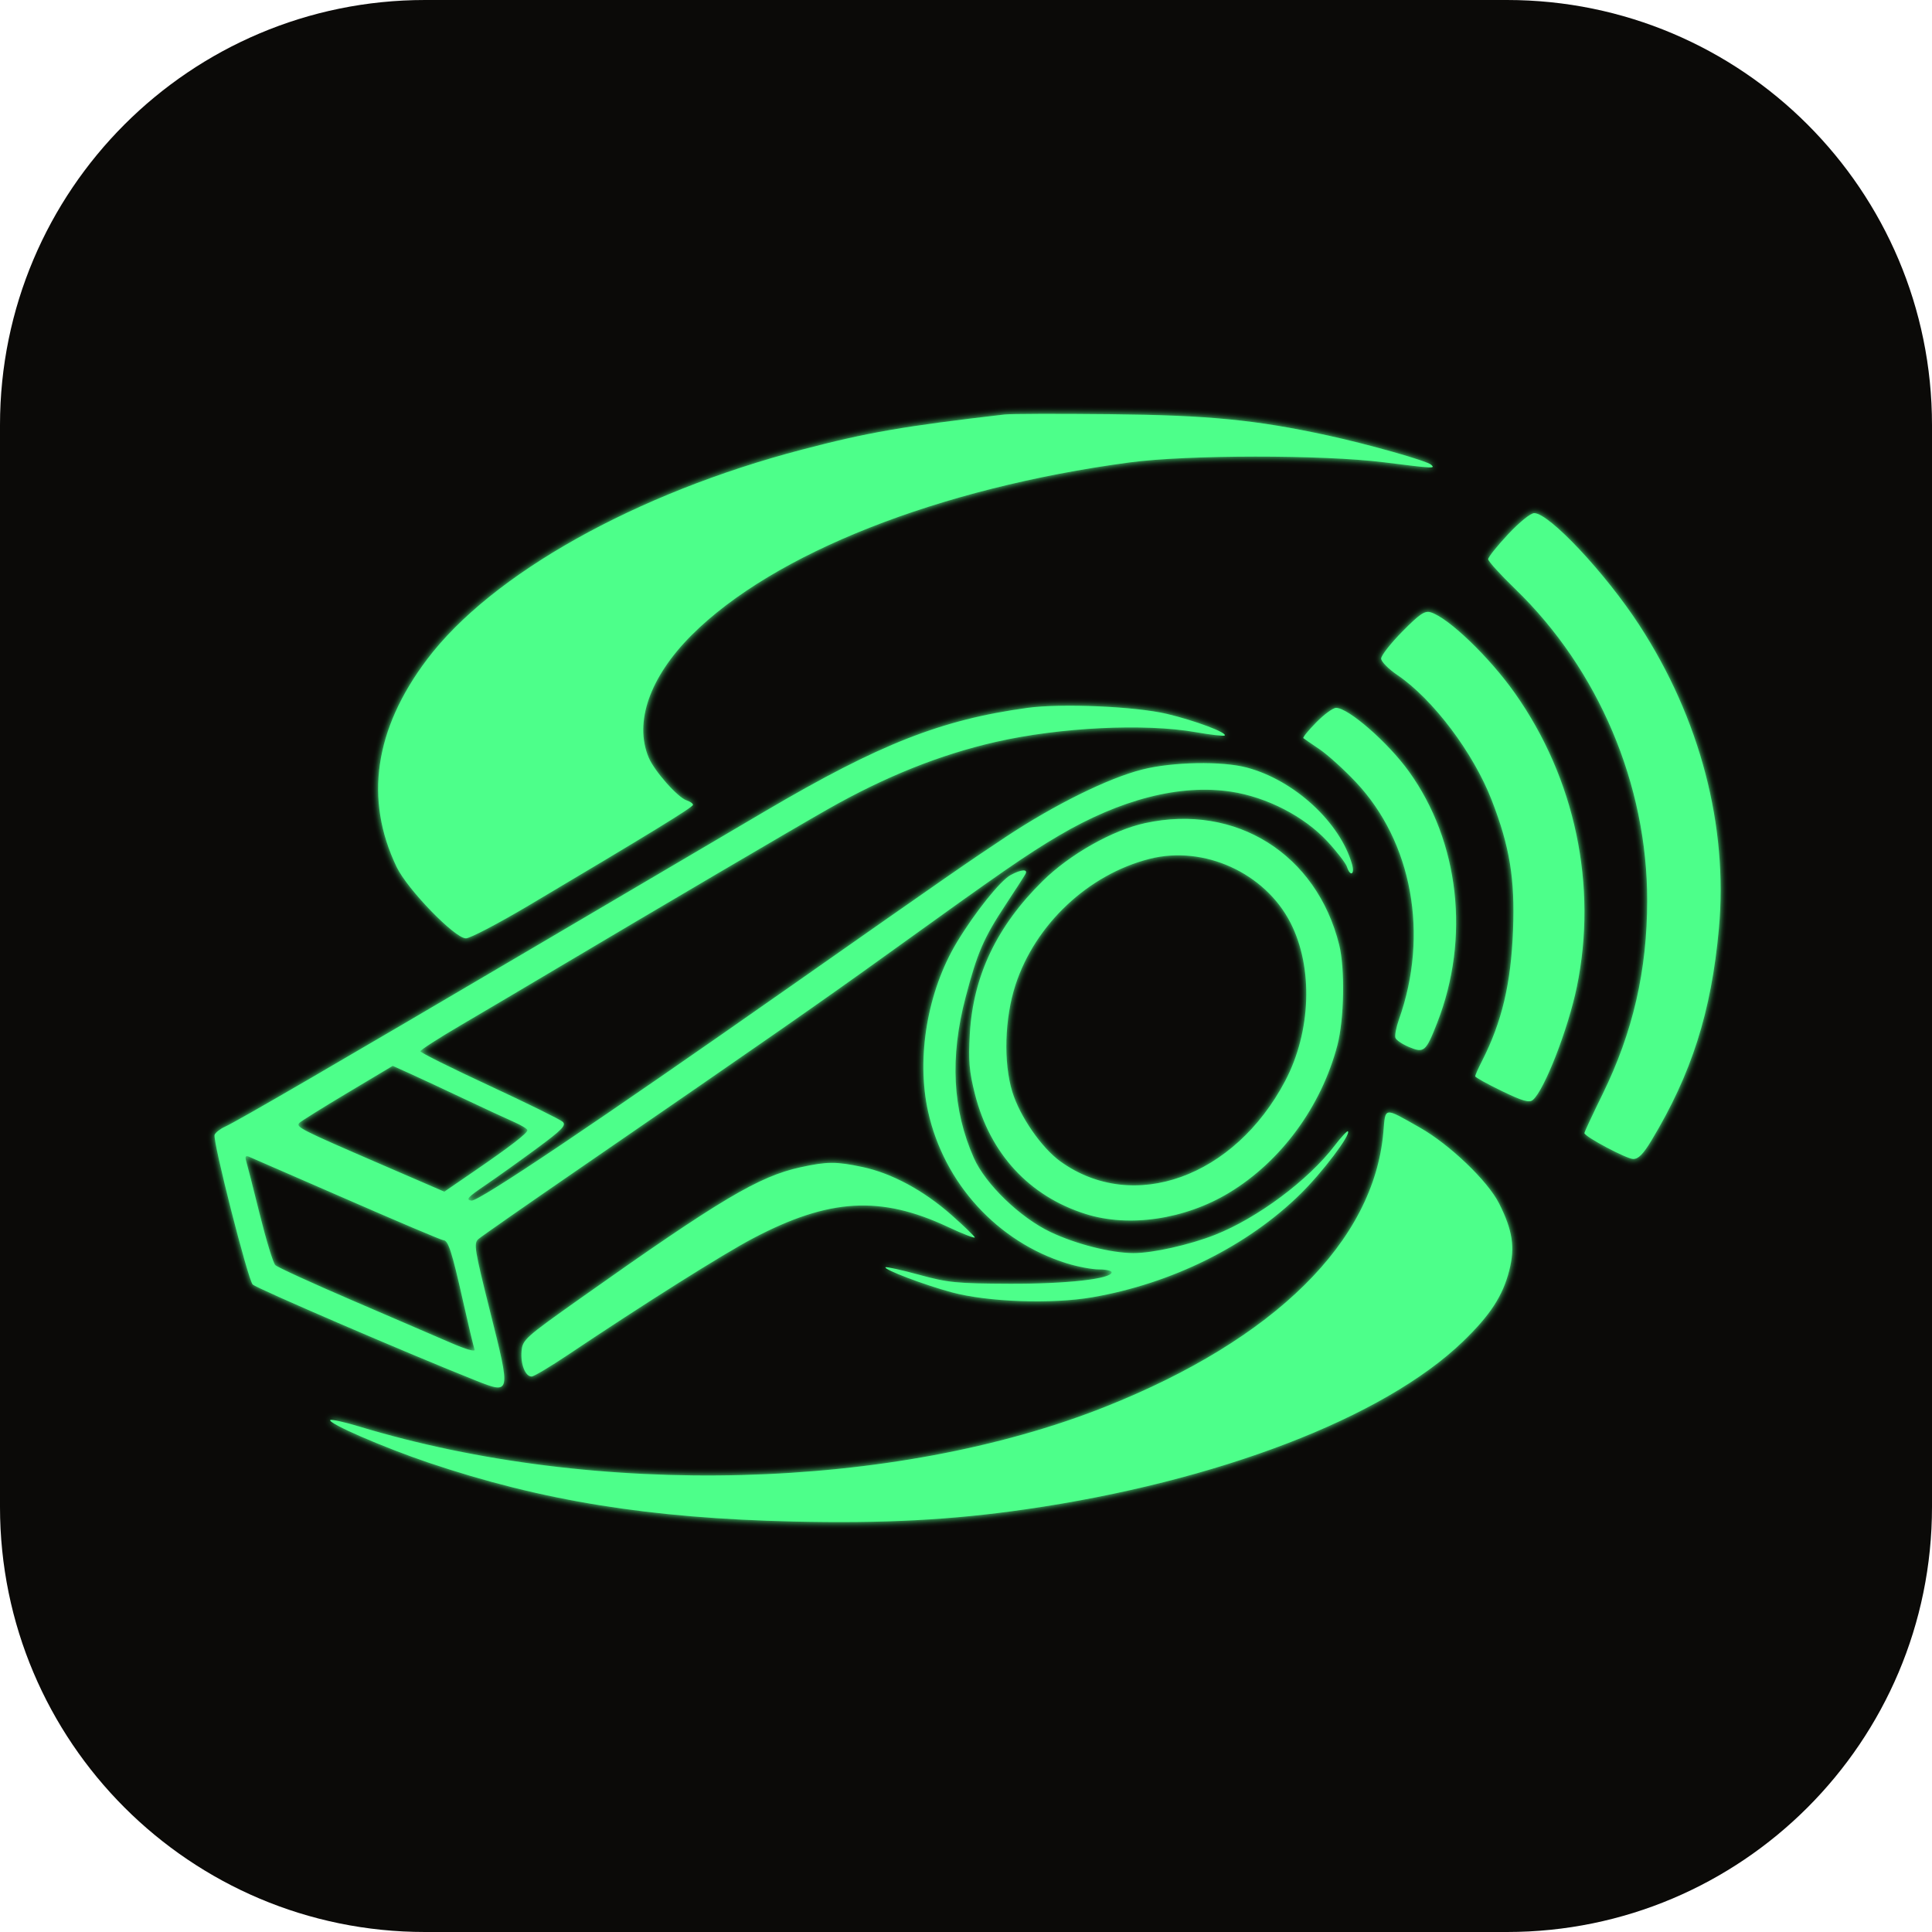
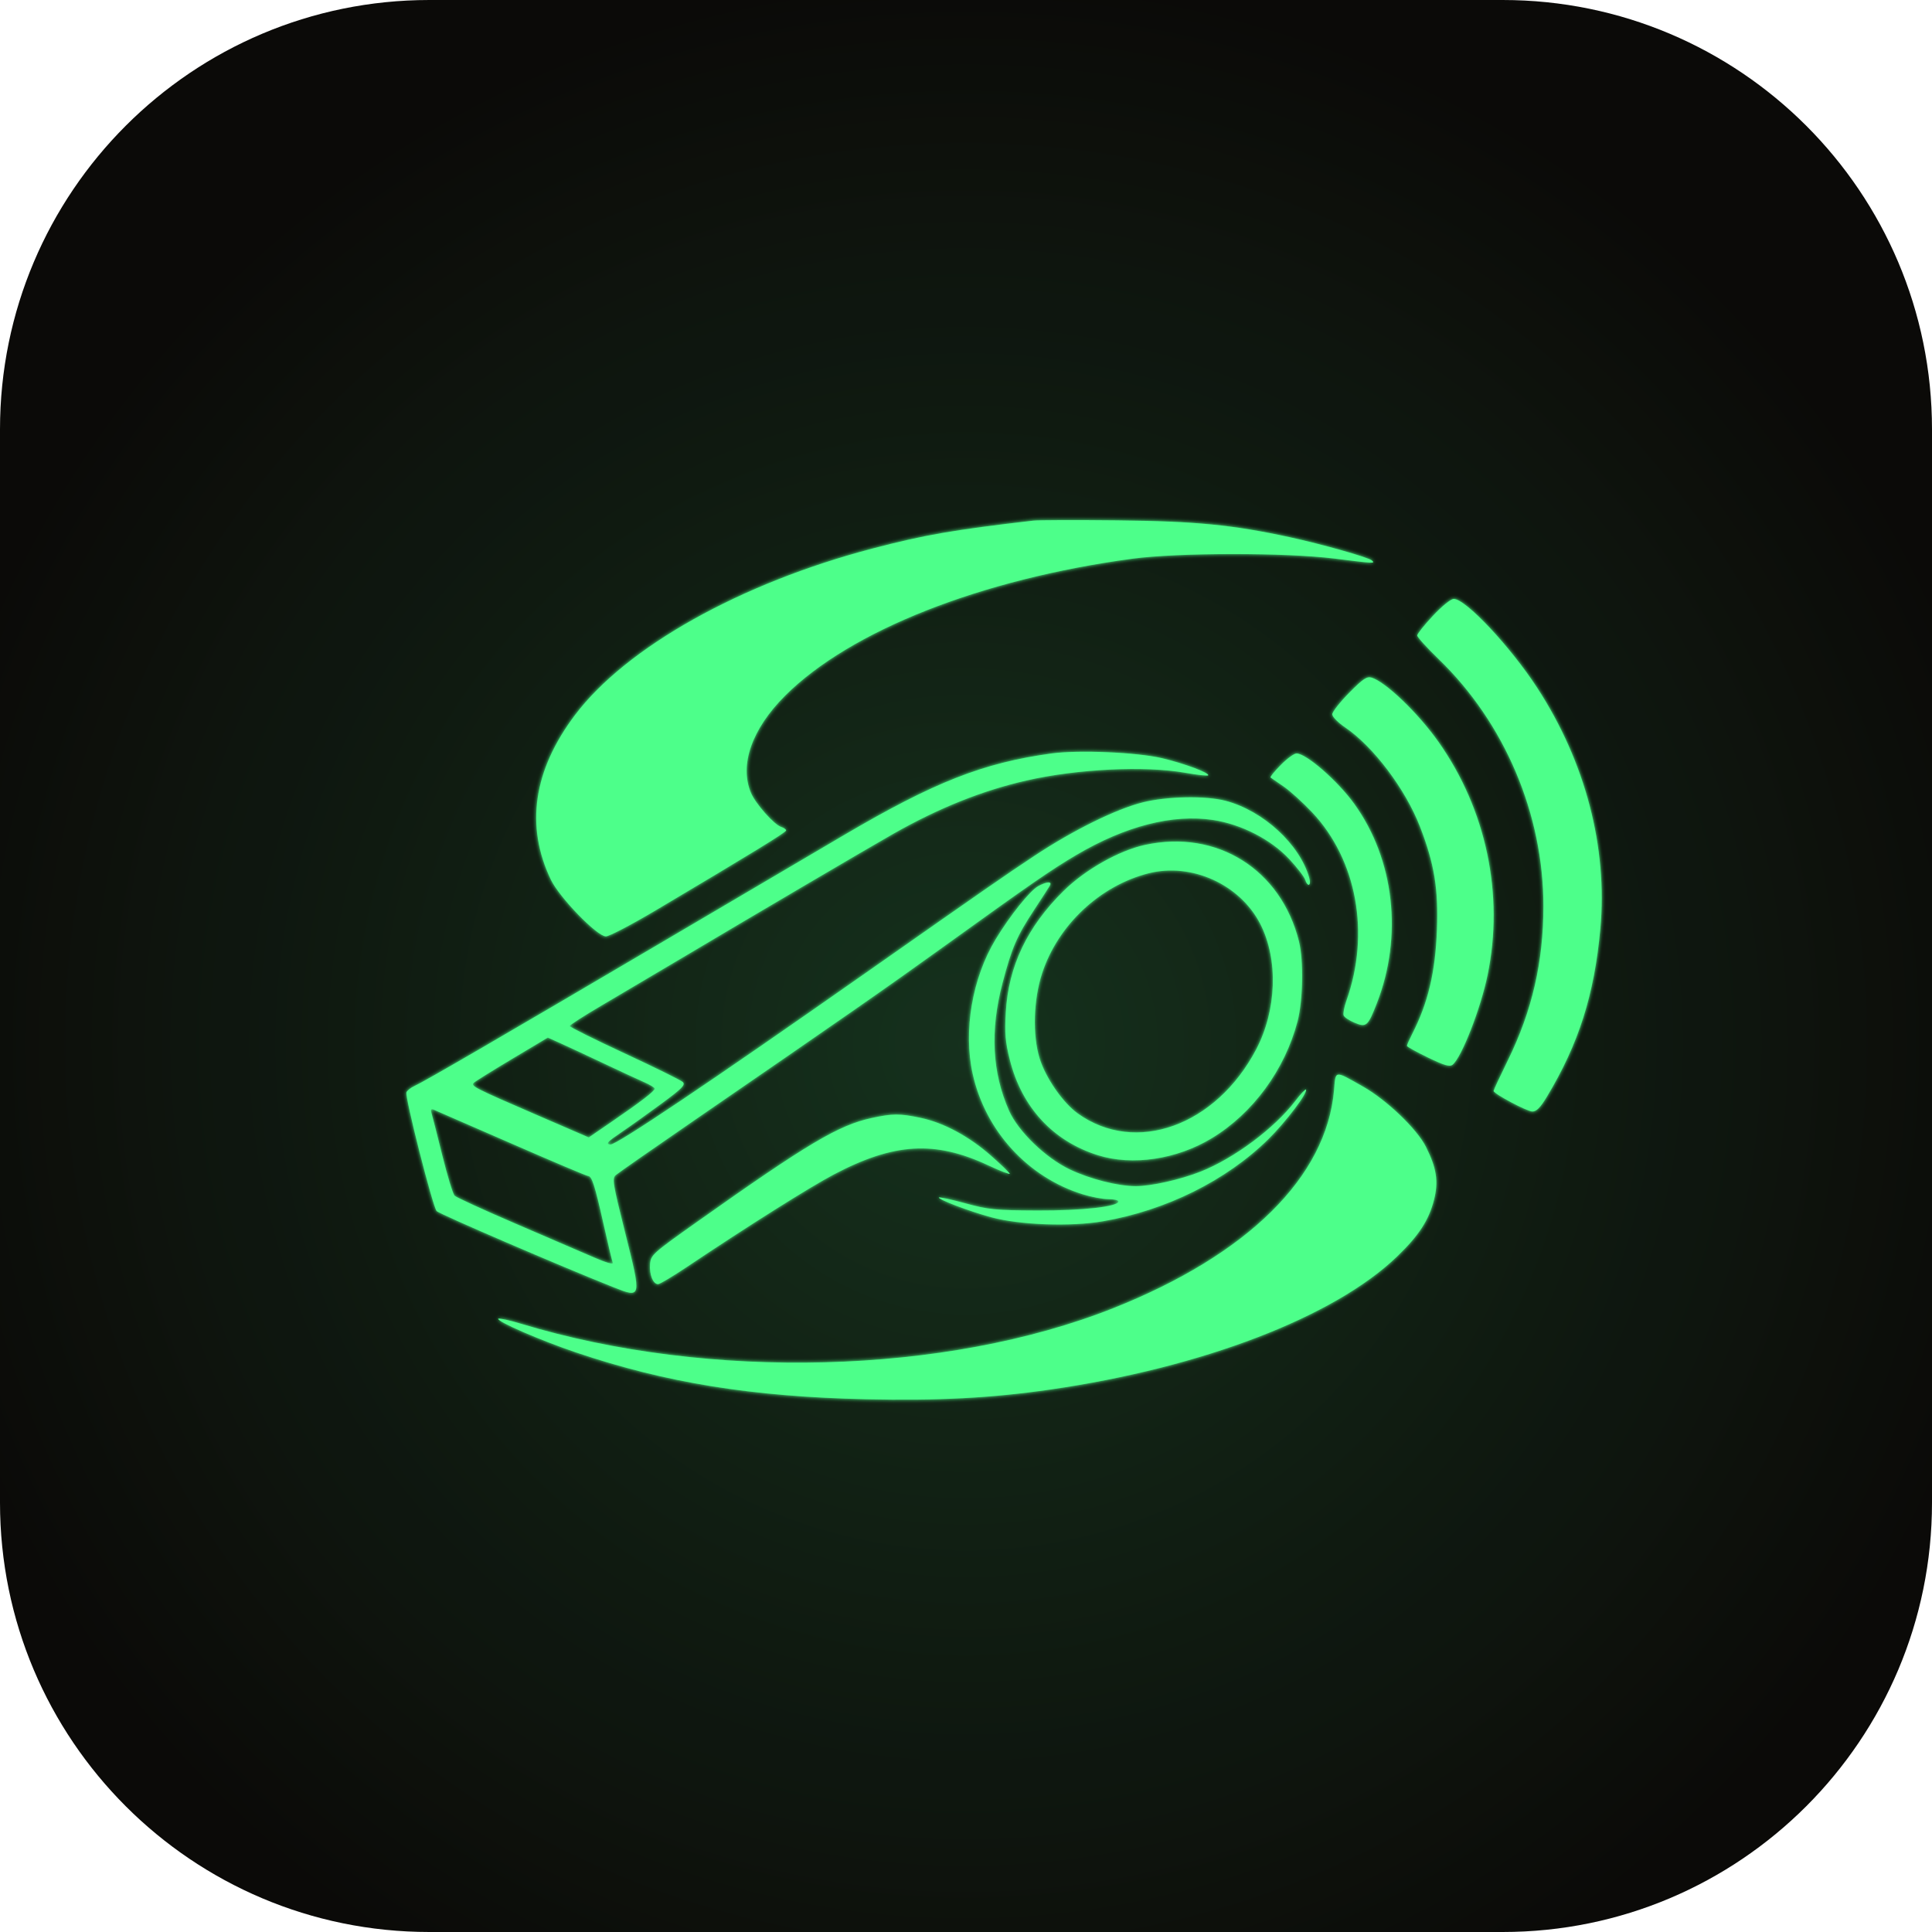
- <svg xmlns="http://www.w3.org/2000/svg" viewBox="0 0 100 100">
+ <svg xmlns="http://www.w3.org/2000/svg" viewBox="0 0 72 72">
  <defs>
+     <radialGradient id="halo" cx="50%" cy="54%" r="55%">
+       <stop offset="0" stop-color="#4dff8a" stop-opacity="0.16" />
+       <stop offset="1" stop-color="#4dff8a" stop-opacity="0" />
+     </radialGradient>
    <filter id="glow" x="-25%" y="-25%" width="150%" height="150%">
-       <feGaussianBlur stdDeviation="1" result="blur" />
+       <feGaussianBlur stdDeviation="0.8" result="blur" />
      <feMerge>
        <feMergeNode in="blur" />
        <feMergeNode in="SourceGraphic" />
      </feMerge>
    </filter>
  </defs>
-   <rect width="100" height="100" rx="22" fill="#0b0a08" />
-   <path transform="translate(-6.3 6.4) scale(0.168)" d="M 347 89.612 C 315.774 93.240, 304.768 95.150, 284.500 100.462 C 233.338 113.868, 188.907 138.742, 169.050 165.094 C 152.866 186.571, 149.707 208.161, 159.698 229 C 163.018 235.924, 177.644 251, 181.041 251 C 182.306 251, 191.026 246.439, 200.420 240.864 C 237.544 218.834, 251 210.591, 251 209.879 C 251 209.469, 250.142 208.862, 249.092 208.529 C 246.342 207.656, 239.105 199.495, 237.344 195.280 C 232.802 184.410, 237.699 170.462, 250.580 157.581 C 275.834 132.327, 326.737 112.254, 385.500 104.377 C 403.238 101.999, 445.039 101.974, 463.845 104.329 C 479.456 106.284, 479.713 106.297, 478.450 105.097 C 477.204 103.913, 459.005 98.760, 446.502 96.051 C 424.302 91.241, 409.951 89.841, 379.500 89.516 C 363.550 89.345, 348.925 89.388, 347 89.612 M 502.115 126.537 C 498.752 130.132, 496 133.576, 496 134.191 C 496 134.806, 499.767 138.952, 504.371 143.405 C 530.020 168.209, 545.013 203.621, 544.994 239.349 C 544.983 260.928, 540.607 279.928, 531.257 299 C 528.157 305.325, 525.635 310.725, 525.653 311 C 525.727 312.101, 538.645 318.962, 540.678 318.980 C 542.270 318.995, 543.786 317.454, 546.317 313.250 C 558.671 292.732, 564.737 273.684, 567.075 248.065 C 569.962 216.425, 561.274 183.271, 542.556 154.500 C 532.149 138.503, 514.786 120, 510.181 120 C 509.068 120, 505.602 122.808, 502.115 126.537 M 469.528 156.509 C 465.938 160.153, 463.012 163.891, 463.026 164.817 C 463.040 165.743, 465.299 168.025, 468.046 169.888 C 478.987 177.310, 491.454 193.853, 497.099 208.441 C 502.662 222.815, 504.266 232.612, 503.659 248.500 C 503.030 264.978, 500.227 276.793, 494.098 288.807 C 492.944 291.070, 492 293.179, 492 293.496 C 492 293.813, 495.675 295.849, 500.166 298.021 C 506.613 301.139, 508.629 301.723, 509.744 300.798 C 513.272 297.870, 520.631 278.967, 523.322 265.922 C 529.751 234.750, 522.783 201.760, 504.215 175.462 C 496.357 164.333, 483.736 152.215, 478.278 150.558 C 476.455 150.004, 474.887 151.070, 469.528 156.509 M 354 180.009 C 327.448 183.657, 308.531 191.099, 273.500 211.677 C 264.150 217.170, 232.425 235.840, 203 253.167 C 140.804 289.790, 110.593 307.342, 106.805 309.053 C 105.323 309.723, 103.889 310.846, 103.620 311.548 C 102.967 313.249, 113.898 356.178, 115.359 357.651 C 116.526 358.829, 163.629 379.106, 183.923 387.168 C 194.945 391.546, 194.928 391.624, 188.504 366.017 C 183.696 346.851, 183.390 344.961, 184.876 343.660 C 185.769 342.878, 199.550 333.266, 215.500 322.300 C 274.070 282.031, 289.960 270.966, 311.500 255.454 C 346.041 230.578, 353.859 225.173, 363.653 219.396 C 382.741 208.137, 401.070 203.447, 416.747 205.809 C 427.767 207.469, 439.328 213.427, 446.442 221.110 C 449.416 224.323, 452.139 227.863, 452.492 228.976 C 453.481 232.089, 454.968 231.375, 454.064 228.222 C 450.337 215.228, 436.276 202.289, 421.650 198.395 C 413.951 196.345, 398.791 196.628, 389.410 198.998 C 378.950 201.640, 362.326 209.853, 347.368 219.770 C 335.502 227.637, 330.086 231.395, 282 265.126 C 221.116 307.835, 184.954 332.133, 182.745 331.816 C 180.872 331.547, 181.578 330.761, 187 327.074 C 190.575 324.643, 197.718 319.542, 202.874 315.737 C 210.667 309.987, 212.017 308.604, 210.874 307.539 C 210.118 306.835, 199.938 301.820, 188.250 296.394 C 176.563 290.969, 167 286.203, 167 285.803 C 167 285.403, 172.512 281.845, 179.250 277.895 C 185.988 273.945, 199.600 265.896, 209.500 260.009 C 238.462 242.786, 282.746 216.765, 292.651 211.150 C 310.340 201.123, 327.155 194.394, 344.280 190.489 C 364.051 185.980, 390.148 184.709, 405.931 187.487 C 410.569 188.303, 414.570 188.763, 414.823 188.510 C 415.677 187.656, 405.601 183.889, 397.022 181.856 C 387.271 179.544, 364.496 178.566, 354 180.009 M 443.021 184.479 C 440.603 186.943, 438.822 189.120, 439.062 189.317 C 439.303 189.514, 441.540 191.054, 444.034 192.737 C 446.528 194.421, 451.553 198.963, 455.202 202.831 C 472.605 221.279, 477.810 249.841, 468.527 275.955 C 467.656 278.406, 467.162 280.979, 467.428 281.674 C 467.695 282.368, 469.592 283.638, 471.644 284.496 C 476.248 286.419, 476.810 285.932, 480.299 277 C 490.485 250.923, 487.145 221.263, 471.583 199.607 C 465.179 190.695, 452.932 180, 449.132 180 C 448.188 180, 445.438 182.016, 443.021 184.479 M 390.300 215.506 C 380.212 217.699, 367.109 225.108, 358.739 233.352 C 344.618 247.262, 337.305 262.614, 336.296 280.466 C 335.829 288.736, 336.105 291.987, 337.869 298.959 C 342.529 317.378, 354.582 330.433, 372.001 335.931 C 385.401 340.160, 402.627 337.595, 416.246 329.342 C 432.224 319.660, 444.584 302.804, 449.538 283.942 C 451.640 275.936, 451.919 260.346, 450.092 253 C 443.125 225.002, 418.284 209.425, 390.300 215.506 M 391.721 226.505 C 372.825 231.284, 356.472 246.640, 350.366 265.338 C 347.016 275.595, 346.611 289.290, 349.391 298.319 C 351.735 305.934, 358.420 315.588, 364.249 319.774 C 386.623 335.846, 417.839 324.629, 433.481 294.897 C 441.473 279.705, 442.133 259.957, 435.107 246.220 C 427.230 230.815, 408.439 222.277, 391.721 226.505 M 348.863 231.513 C 345.681 233.242, 337.850 243.035, 332.338 252.177 C 323.238 267.274, 319.745 287.768, 323.442 304.384 C 328.364 326.505, 344.787 344.475, 366.165 351.128 C 369.472 352.158, 373.938 353, 376.089 353 C 378.240 353, 380 353.399, 380 353.887 C 380 355.934, 366.065 357.498, 348.500 357.423 C 332.178 357.354, 329.579 357.094, 320.615 354.641 C 315.178 353.154, 310.547 352.120, 310.322 352.345 C 309.658 353.009, 322.241 357.769, 330.681 360.046 C 341.797 363.046, 361.487 363.748, 374 361.592 C 398.521 357.366, 421.880 345.769, 438.194 329.723 C 444.930 323.097, 453.765 311.432, 452.787 310.454 C 452.562 310.229, 450.712 312.227, 448.678 314.896 C 440.571 325.525, 424.944 337.176, 411.845 342.356 C 404.020 345.450, 392.587 348.007, 386.685 347.983 C 379.758 347.954, 369.002 345.223, 361.176 341.506 C 351.781 337.045, 341.093 326.721, 337.532 318.667 C 330.961 303.810, 330.131 287.657, 334.988 269.186 C 338.625 255.353, 340.522 250.969, 347.356 240.589 C 350.285 236.140, 353.005 231.938, 353.400 231.250 C 354.356 229.586, 352.176 229.713, 348.863 231.513 M 144.626 298.564 C 136.996 303.120, 130.306 307.294, 129.761 307.839 C 128.496 309.104, 129.993 309.867, 154.581 320.497 L 174.394 329.063 183.447 322.856 C 194.636 315.184, 200 311.053, 200 310.108 C 200 309.710, 198.088 308.547, 195.750 307.523 C 193.412 306.500, 186.325 303.212, 180 300.218 C 173.675 297.224, 166.250 293.764, 163.500 292.528 L 158.500 290.281 144.626 298.564 M 463.712 310.700 C 460.806 344.387, 430.206 374.605, 378 395.341 C 313.050 421.139, 221.229 423.561, 148.147 401.405 C 143.553 400.012, 139.550 399.117, 139.251 399.415 C 138.333 400.333, 155.798 407.905, 169.500 412.529 C 204.432 424.318, 237.589 429.667, 282 430.678 C 309.797 431.311, 330.639 430.215, 353.500 426.917 C 412.600 418.392, 463.889 398.707, 488.231 375.207 C 496.638 367.091, 500.477 361.201, 502.494 353.328 C 504.325 346.185, 503.533 340.979, 499.353 332.675 C 495.867 325.749, 484.110 314.500, 474.922 309.299 C 463.695 302.944, 464.388 302.857, 463.712 310.700 M 113.340 319.599 C 113.654 320.644, 115.534 328.025, 117.517 336 C 119.501 343.975, 121.658 351.032, 122.312 351.682 C 122.965 352.332, 133.625 357.216, 146 362.537 C 158.375 367.857, 172.037 373.742, 176.361 375.615 C 181.095 377.665, 184.021 378.496, 183.717 377.704 C 183.439 376.982, 181.805 370.115, 180.084 362.445 C 176.742 347.551, 175.592 344, 174.109 344 C 173.595 344, 160.198 338.328, 144.337 331.396 C 128.477 324.464, 114.886 318.546, 114.135 318.245 C 113.170 317.858, 112.937 318.256, 113.340 319.599 M 284.168 321.533 C 271.321 324.322, 259.360 331.437, 216.500 361.787 C 199.170 374.059, 198.489 374.671, 198.192 378.224 C 197.857 382.244, 199.355 386, 201.293 386 C 201.965 386, 207.012 382.988, 212.508 379.306 C 236.196 363.437, 260.215 348.317, 269.500 343.431 C 292.933 331.100, 308.767 330.171, 329.551 339.911 C 334.279 342.126, 338.001 343.571, 337.823 343.122 C 337.645 342.672, 334.383 339.550, 330.574 336.184 C 322.087 328.684, 312.215 323.365, 303.257 321.467 C 295.102 319.739, 292.393 319.748, 284.168 321.533" fill="#4dff8a" fill-rule="evenodd" filter="url(#glow)" />
+   <rect width="72" height="72" rx="16" fill="#0b0a08" />
+   <rect width="72" height="72" rx="16" fill="url(#halo)" />
+   <path transform="translate(5.2 10.8) scale(0.096)" d="M 347 89.612 C 315.774 93.240, 304.768 95.150, 284.500 100.462 C 233.338 113.868, 188.907 138.742, 169.050 165.094 C 152.866 186.571, 149.707 208.161, 159.698 229 C 163.018 235.924, 177.644 251, 181.041 251 C 182.306 251, 191.026 246.439, 200.420 240.864 C 237.544 218.834, 251 210.591, 251 209.879 C 251 209.469, 250.142 208.862, 249.092 208.529 C 246.342 207.656, 239.105 199.495, 237.344 195.280 C 232.802 184.410, 237.699 170.462, 250.580 157.581 C 275.834 132.327, 326.737 112.254, 385.500 104.377 C 403.238 101.999, 445.039 101.974, 463.845 104.329 C 479.456 106.284, 479.713 106.297, 478.450 105.097 C 477.204 103.913, 459.005 98.760, 446.502 96.051 C 424.302 91.241, 409.951 89.841, 379.500 89.516 C 363.550 89.345, 348.925 89.388, 347 89.612 M 502.115 126.537 C 498.752 130.132, 496 133.576, 496 134.191 C 496 134.806, 499.767 138.952, 504.371 143.405 C 530.020 168.209, 545.013 203.621, 544.994 239.349 C 544.983 260.928, 540.607 279.928, 531.257 299 C 528.157 305.325, 525.635 310.725, 525.653 311 C 525.727 312.101, 538.645 318.962, 540.678 318.980 C 542.270 318.995, 543.786 317.454, 546.317 313.250 C 558.671 292.732, 564.737 273.684, 567.075 248.065 C 569.962 216.425, 561.274 183.271, 542.556 154.500 C 532.149 138.503, 514.786 120, 510.181 120 C 509.068 120, 505.602 122.808, 502.115 126.537 M 469.528 156.509 C 465.938 160.153, 463.012 163.891, 463.026 164.817 C 463.040 165.743, 465.299 168.025, 468.046 169.888 C 478.987 177.310, 491.454 193.853, 497.099 208.441 C 502.662 222.815, 504.266 232.612, 503.659 248.500 C 503.030 264.978, 500.227 276.793, 494.098 288.807 C 492.944 291.070, 492 293.179, 492 293.496 C 492 293.813, 495.675 295.849, 500.166 298.021 C 506.613 301.139, 508.629 301.723, 509.744 300.798 C 513.272 297.870, 520.631 278.967, 523.322 265.922 C 529.751 234.750, 522.783 201.760, 504.215 175.462 C 496.357 164.333, 483.736 152.215, 478.278 150.558 C 476.455 150.004, 474.887 151.070, 469.528 156.509 M 354 180.009 C 327.448 183.657, 308.531 191.099, 273.500 211.677 C 264.150 217.170, 232.425 235.840, 203 253.167 C 140.804 289.790, 110.593 307.342, 106.805 309.053 C 105.323 309.723, 103.889 310.846, 103.620 311.548 C 102.967 313.249, 113.898 356.178, 115.359 357.651 C 116.526 358.829, 163.629 379.106, 183.923 387.168 C 194.945 391.546, 194.928 391.624, 188.504 366.017 C 183.696 346.851, 183.390 344.961, 184.876 343.660 C 185.769 342.878, 199.550 333.266, 215.500 322.300 C 274.070 282.031, 289.960 270.966, 311.500 255.454 C 346.041 230.578, 353.859 225.173, 363.653 219.396 C 382.741 208.137, 401.070 203.447, 416.747 205.809 C 427.767 207.469, 439.328 213.427, 446.442 221.110 C 449.416 224.323, 452.139 227.863, 452.492 228.976 C 453.481 232.089, 454.968 231.375, 454.064 228.222 C 450.337 215.228, 436.276 202.289, 421.650 198.395 C 413.951 196.345, 398.791 196.628, 389.410 198.998 C 378.950 201.640, 362.326 209.853, 347.368 219.770 C 335.502 227.637, 330.086 231.395, 282 265.126 C 221.116 307.835, 184.954 332.133, 182.745 331.816 C 180.872 331.547, 181.578 330.761, 187 327.074 C 190.575 324.643, 197.718 319.542, 202.874 315.737 C 210.667 309.987, 212.017 308.604, 210.874 307.539 C 210.118 306.835, 199.938 301.820, 188.250 296.394 C 176.563 290.969, 167 286.203, 167 285.803 C 167 285.403, 172.512 281.845, 179.250 277.895 C 185.988 273.945, 199.600 265.896, 209.500 260.009 C 238.462 242.786, 282.746 216.765, 292.651 211.150 C 310.340 201.123, 327.155 194.394, 344.280 190.489 C 364.051 185.980, 390.148 184.709, 405.931 187.487 C 410.569 188.303, 414.570 188.763, 414.823 188.510 C 415.677 187.656, 405.601 183.889, 397.022 181.856 C 387.271 179.544, 364.496 178.566, 354 180.009 M 443.021 184.479 C 440.603 186.943, 438.822 189.120, 439.062 189.317 C 439.303 189.514, 441.540 191.054, 444.034 192.737 C 446.528 194.421, 451.553 198.963, 455.202 202.831 C 472.605 221.279, 477.810 249.841, 468.527 275.955 C 467.656 278.406, 467.162 280.979, 467.428 281.674 C 467.695 282.368, 469.592 283.638, 471.644 284.496 C 476.248 286.419, 476.810 285.932, 480.299 277 C 490.485 250.923, 487.145 221.263, 471.583 199.607 C 465.179 190.695, 452.932 180, 449.132 180 C 448.188 180, 445.438 182.016, 443.021 184.479 M 390.300 215.506 C 380.212 217.699, 367.109 225.108, 358.739 233.352 C 344.618 247.262, 337.305 262.614, 336.296 280.466 C 335.829 288.736, 336.105 291.987, 337.869 298.959 C 342.529 317.378, 354.582 330.433, 372.001 335.931 C 385.401 340.160, 402.627 337.595, 416.246 329.342 C 432.224 319.660, 444.584 302.804, 449.538 283.942 C 451.640 275.936, 451.919 260.346, 450.092 253 C 443.125 225.002, 418.284 209.425, 390.300 215.506 M 391.721 226.505 C 372.825 231.284, 356.472 246.640, 350.366 265.338 C 347.016 275.595, 346.611 289.290, 349.391 298.319 C 351.735 305.934, 358.420 315.588, 364.249 319.774 C 386.623 335.846, 417.839 324.629, 433.481 294.897 C 441.473 279.705, 442.133 259.957, 435.107 246.220 C 427.230 230.815, 408.439 222.277, 391.721 226.505 M 348.863 231.513 C 345.681 233.242, 337.850 243.035, 332.338 252.177 C 323.238 267.274, 319.745 287.768, 323.442 304.384 C 328.364 326.505, 344.787 344.475, 366.165 351.128 C 369.472 352.158, 373.938 353, 376.089 353 C 378.240 353, 380 353.399, 380 353.887 C 380 355.934, 366.065 357.498, 348.500 357.423 C 332.178 357.354, 329.579 357.094, 320.615 354.641 C 315.178 353.154, 310.547 352.120, 310.322 352.345 C 309.658 353.009, 322.241 357.769, 330.681 360.046 C 341.797 363.046, 361.487 363.748, 374 361.592 C 398.521 357.366, 421.880 345.769, 438.194 329.723 C 444.930 323.097, 453.765 311.432, 452.787 310.454 C 452.562 310.229, 450.712 312.227, 448.678 314.896 C 440.571 325.525, 424.944 337.176, 411.845 342.356 C 404.020 345.450, 392.587 348.007, 386.685 347.983 C 379.758 347.954, 369.002 345.223, 361.176 341.506 C 351.781 337.045, 341.093 326.721, 337.532 318.667 C 330.961 303.810, 330.131 287.657, 334.988 269.186 C 338.625 255.353, 340.522 250.969, 347.356 240.589 C 350.285 236.140, 353.005 231.938, 353.400 231.250 C 354.356 229.586, 352.176 229.713, 348.863 231.513 M 144.626 298.564 C 136.996 303.120, 130.306 307.294, 129.761 307.839 C 128.496 309.104, 129.993 309.867, 154.581 320.497 L 174.394 329.063 183.447 322.856 C 194.636 315.184, 200 311.053, 200 310.108 C 200 309.710, 198.088 308.547, 195.750 307.523 C 193.412 306.500, 186.325 303.212, 180 300.218 C 173.675 297.224, 166.250 293.764, 163.500 292.528 L 158.500 290.281 144.626 298.564 M 463.712 310.700 C 460.806 344.387, 430.206 374.605, 378 395.341 C 313.050 421.139, 221.229 423.561, 148.147 401.405 C 143.553 400.012, 139.550 399.117, 139.251 399.415 C 138.333 400.333, 155.798 407.905, 169.500 412.529 C 204.432 424.318, 237.589 429.667, 282 430.678 C 309.797 431.311, 330.639 430.215, 353.500 426.917 C 412.600 418.392, 463.889 398.707, 488.231 375.207 C 496.638 367.091, 500.477 361.201, 502.494 353.328 C 504.325 346.185, 503.533 340.979, 499.353 332.675 C 495.867 325.749, 484.110 314.500, 474.922 309.299 C 463.695 302.944, 464.388 302.857, 463.712 310.700 M 113.340 319.599 C 113.654 320.644, 115.534 328.025, 117.517 336 C 119.501 343.975, 121.658 351.032, 122.312 351.682 C 122.965 352.332, 133.625 357.216, 146 362.537 C 158.375 367.857, 172.037 373.742, 176.361 375.615 C 181.095 377.665, 184.021 378.496, 183.717 377.704 C 183.439 376.982, 181.805 370.115, 180.084 362.445 C 176.742 347.551, 175.592 344, 174.109 344 C 173.595 344, 160.198 338.328, 144.337 331.396 C 128.477 324.464, 114.886 318.546, 114.135 318.245 C 113.170 317.858, 112.937 318.256, 113.340 319.599 M 284.168 321.533 C 271.321 324.322, 259.360 331.437, 216.500 361.787 C 199.170 374.059, 198.489 374.671, 198.192 378.224 C 197.857 382.244, 199.355 386, 201.293 386 C 201.965 386, 207.012 382.988, 212.508 379.306 C 236.196 363.437, 260.215 348.317, 269.500 343.431 C 292.933 331.100, 308.767 330.171, 329.551 339.911 C 334.279 342.126, 338.001 343.571, 337.823 343.122 C 337.645 342.672, 334.383 339.550, 330.574 336.184 C 322.087 328.684, 312.215 323.365, 303.257 321.467 C 295.102 319.739, 292.393 319.748, 284.168 321.533" fill="#4dff8a" fill-rule="evenodd" filter="url(#glow)" />
</svg>
